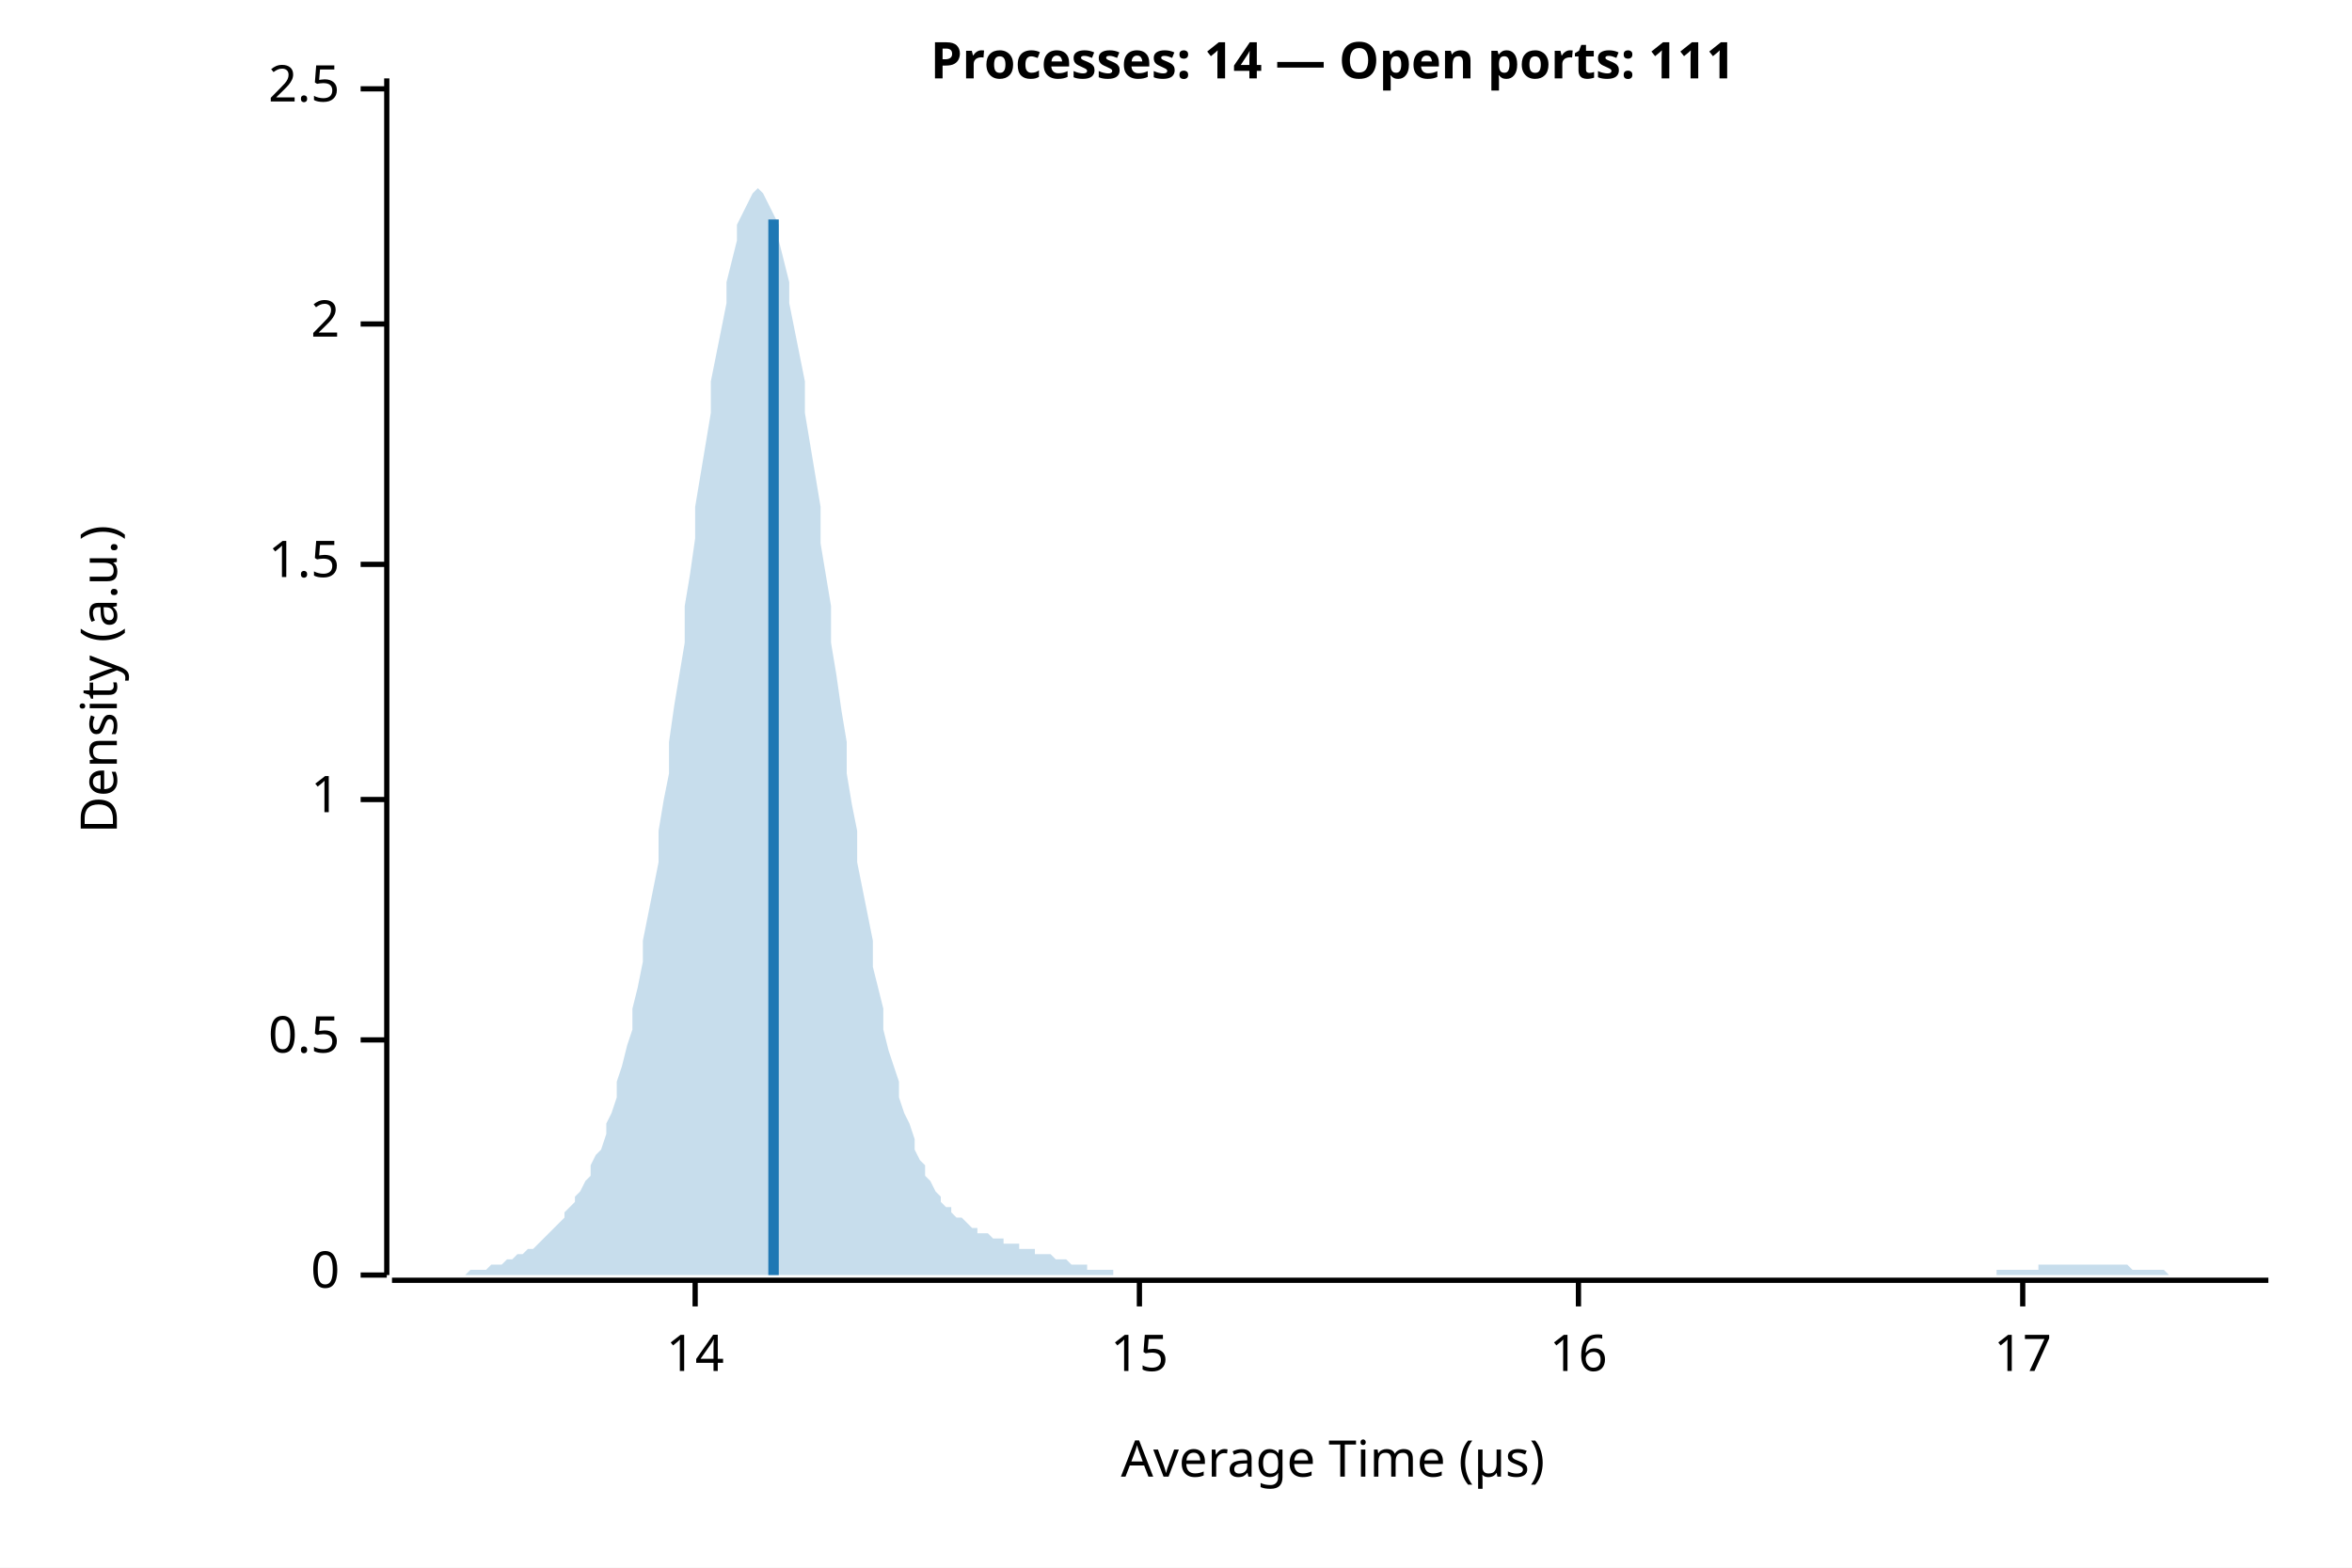
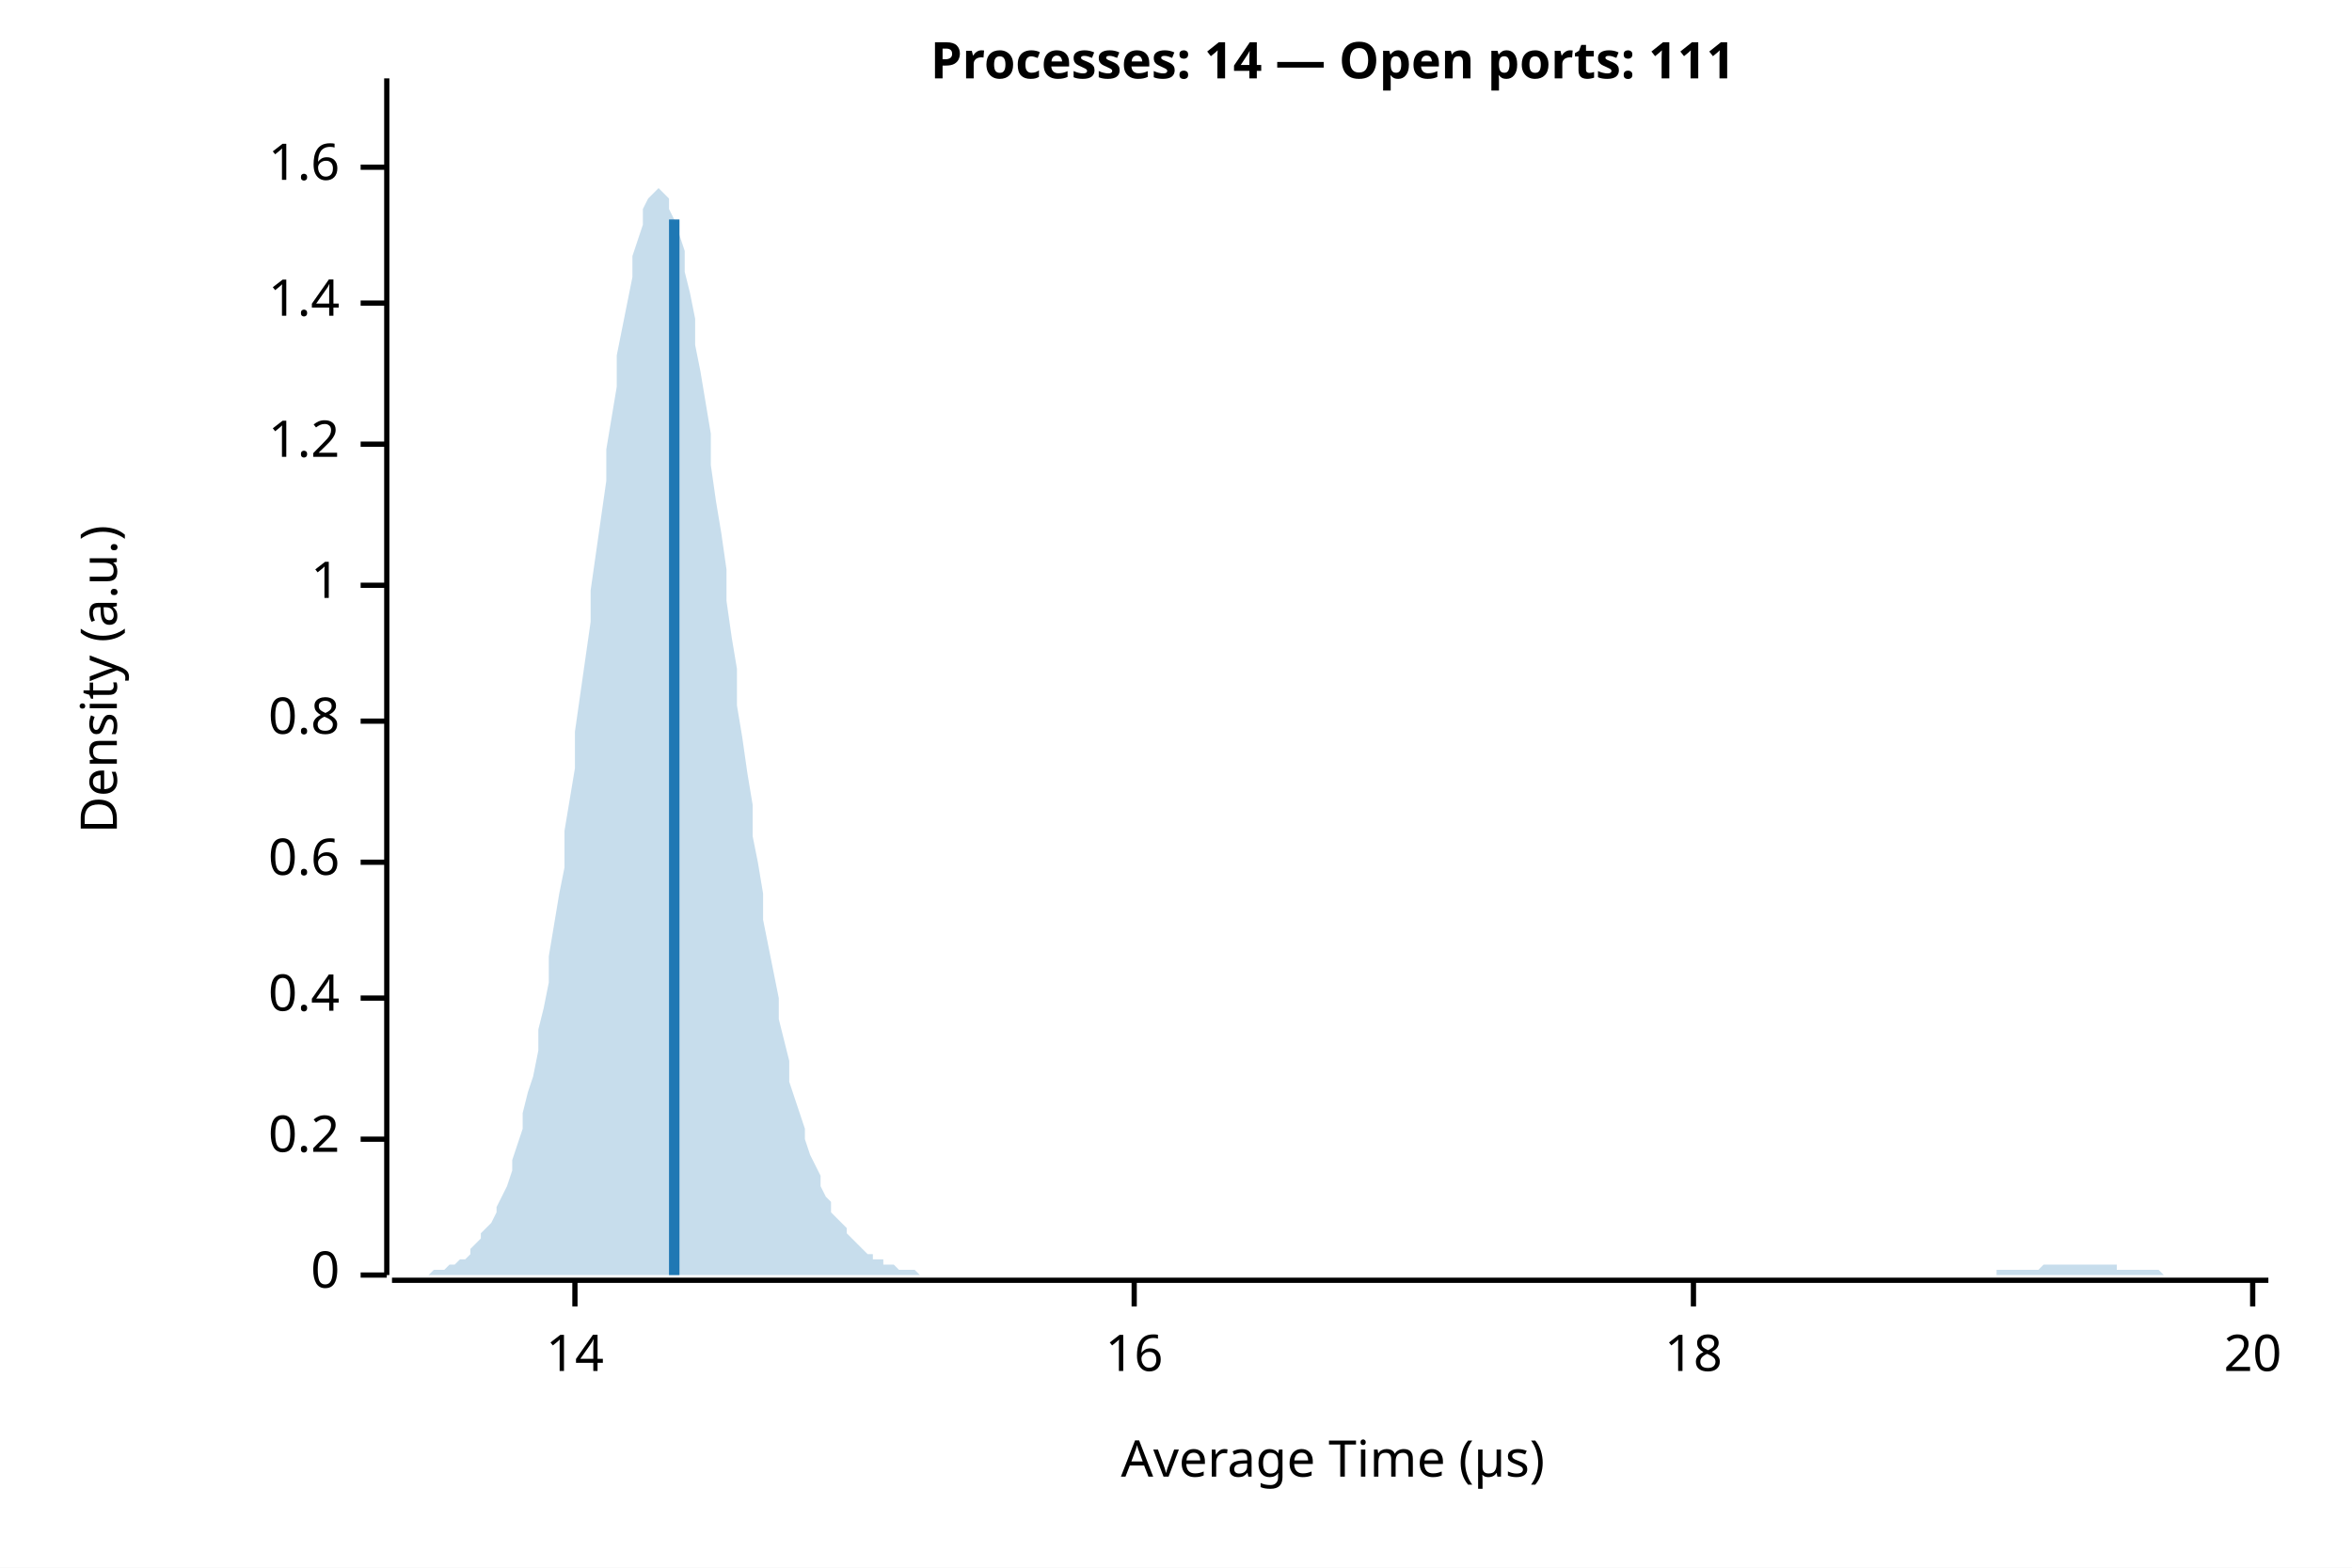
<svg xmlns="http://www.w3.org/2000/svg" width="450" height="300" viewBox="0 0 450 300">
  <rect width="100%" height="100%" fill="white" />
  <text x="255" y="15" font-weight="bold" text-anchor="middle" font-family="sans-serif" font-size="9.677" opacity="1" fill="#000000">Processes: 14 — Open ports: 111</text>
  <text x="15" y="130" dy="0.76em" text-anchor="middle" font-family="sans-serif" font-size="9.677" opacity="1" fill="#000000" transform="rotate(270, 15, 130)">
Density (a.u.)
</text>
  <text x="255" y="285" dy="-0.5ex" text-anchor="middle" font-family="sans-serif" font-size="9.677" opacity="1" fill="#000000">
Average Time (µs)
</text>
  <polyline fill="none" opacity="1" stroke="#000000" stroke-width="1" points="74,15 74,244 " />
  <text x="65" y="244" dy="0.5ex" text-anchor="end" font-family="sans-serif" font-size="9.677" opacity="1" fill="#000000">
0
</text>
  <polyline fill="none" opacity="1" stroke="#000000" stroke-width="1" points="69,244 74,244 " />
-   <text x="65" y="199" dy="0.5ex" text-anchor="end" font-family="sans-serif" font-size="9.677" opacity="1" fill="#000000">
- 0.5
+   <text x="65" y="218" dy="0.5ex" text-anchor="end" font-family="sans-serif" font-size="9.677" opacity="1" fill="#000000">
+ 0.2
</text>
-   <polyline fill="none" opacity="1" stroke="#000000" stroke-width="1" points="69,199 74,199 " />
-   <text x="65" y="153" dy="0.5ex" text-anchor="end" font-family="sans-serif" font-size="9.677" opacity="1" fill="#000000">
+   <polyline fill="none" opacity="1" stroke="#000000" stroke-width="1" points="69,218 74,218 " />
+   <text x="65" y="191" dy="0.5ex" text-anchor="end" font-family="sans-serif" font-size="9.677" opacity="1" fill="#000000">
+ 0.4
+ </text>
+   <polyline fill="none" opacity="1" stroke="#000000" stroke-width="1" points="69,191 74,191 " />
+   <text x="65" y="165" dy="0.5ex" text-anchor="end" font-family="sans-serif" font-size="9.677" opacity="1" fill="#000000">
+ 0.6
+ </text>
+   <polyline fill="none" opacity="1" stroke="#000000" stroke-width="1" points="69,165 74,165 " />
+   <text x="65" y="138" dy="0.5ex" text-anchor="end" font-family="sans-serif" font-size="9.677" opacity="1" fill="#000000">
+ 0.8
+ </text>
+   <polyline fill="none" opacity="1" stroke="#000000" stroke-width="1" points="69,138 74,138 " />
+   <text x="65" y="112" dy="0.5ex" text-anchor="end" font-family="sans-serif" font-size="9.677" opacity="1" fill="#000000">
1
</text>
-   <polyline fill="none" opacity="1" stroke="#000000" stroke-width="1" points="69,153 74,153 " />
-   <text x="65" y="108" dy="0.5ex" text-anchor="end" font-family="sans-serif" font-size="9.677" opacity="1" fill="#000000">
- 1.5
+   <polyline fill="none" opacity="1" stroke="#000000" stroke-width="1" points="69,112 74,112 " />
+   <text x="65" y="85" dy="0.5ex" text-anchor="end" font-family="sans-serif" font-size="9.677" opacity="1" fill="#000000">
+ 1.2
</text>
-   <polyline fill="none" opacity="1" stroke="#000000" stroke-width="1" points="69,108 74,108 " />
-   <text x="65" y="62" dy="0.5ex" text-anchor="end" font-family="sans-serif" font-size="9.677" opacity="1" fill="#000000">
- 2
+   <polyline fill="none" opacity="1" stroke="#000000" stroke-width="1" points="69,85 74,85 " />
+   <text x="65" y="58" dy="0.5ex" text-anchor="end" font-family="sans-serif" font-size="9.677" opacity="1" fill="#000000">
+ 1.4
</text>
-   <polyline fill="none" opacity="1" stroke="#000000" stroke-width="1" points="69,62 74,62 " />
-   <text x="65" y="17" dy="0.5ex" text-anchor="end" font-family="sans-serif" font-size="9.677" opacity="1" fill="#000000">
- 2.5
+   <polyline fill="none" opacity="1" stroke="#000000" stroke-width="1" points="69,58 74,58 " />
+   <text x="65" y="32" dy="0.5ex" text-anchor="end" font-family="sans-serif" font-size="9.677" opacity="1" fill="#000000">
+ 1.6
</text>
-   <polyline fill="none" opacity="1" stroke="#000000" stroke-width="1" points="69,17 74,17 " />
+   <polyline fill="none" opacity="1" stroke="#000000" stroke-width="1" points="69,32 74,32 " />
  <polyline fill="none" opacity="1" stroke="#000000" stroke-width="1" points="75,245 434,245 " />
-   <text x="133" y="255" dy="0.76em" text-anchor="middle" font-family="sans-serif" font-size="9.677" opacity="1" fill="#000000">
+   <text x="110" y="255" dy="0.76em" text-anchor="middle" font-family="sans-serif" font-size="9.677" opacity="1" fill="#000000">
14
</text>
-   <polyline fill="none" opacity="1" stroke="#000000" stroke-width="1" points="133,245 133,250 " />
-   <text x="218" y="255" dy="0.76em" text-anchor="middle" font-family="sans-serif" font-size="9.677" opacity="1" fill="#000000">
- 15
- </text>
-   <polyline fill="none" opacity="1" stroke="#000000" stroke-width="1" points="218,245 218,250 " />
-   <text x="302" y="255" dy="0.76em" text-anchor="middle" font-family="sans-serif" font-size="9.677" opacity="1" fill="#000000">
+   <polyline fill="none" opacity="1" stroke="#000000" stroke-width="1" points="110,245 110,250 " />
+   <text x="217" y="255" dy="0.76em" text-anchor="middle" font-family="sans-serif" font-size="9.677" opacity="1" fill="#000000">
16
</text>
-   <polyline fill="none" opacity="1" stroke="#000000" stroke-width="1" points="302,245 302,250 " />
-   <text x="387" y="255" dy="0.76em" text-anchor="middle" font-family="sans-serif" font-size="9.677" opacity="1" fill="#000000">
- 17
+   <polyline fill="none" opacity="1" stroke="#000000" stroke-width="1" points="217,245 217,250 " />
+   <text x="324" y="255" dy="0.76em" text-anchor="middle" font-family="sans-serif" font-size="9.677" opacity="1" fill="#000000">
+ 18
</text>
-   <polyline fill="none" opacity="1" stroke="#000000" stroke-width="1" points="387,245 387,250 " />
-   <polygon opacity="0.25" fill="#1F78B4" points="75,244 75,244 76,244 77,244 77,244 78,244 79,244 80,244 80,244 81,244 82,244 82,244 83,244 84,244 85,244 85,244 86,244 87,244 87,244 88,244 89,244 90,243 90,243 91,243 92,243 92,243 93,243 94,242 95,242 95,242 96,242 97,241 98,241 98,241 99,240 100,240 100,240 101,239 102,239 103,238 103,238 104,237 105,236 105,236 106,235 107,234 108,233 108,232 109,231 110,230 110,229 111,228 112,226 113,225 113,223 114,221 115,220 116,217 116,215 117,213 118,210 118,207 119,204 120,200 121,197 121,193 122,189 123,184 123,180 124,175 125,170 126,165 126,159 127,153 128,148 128,142 129,135 130,129 131,123 131,116 132,110 133,103 133,97 134,91 135,85 136,79 136,73 137,68 138,63 139,58 139,54 140,50 141,46 141,43 142,41 143,39 144,37 144,37 145,36 146,37 146,37 147,39 148,41 149,43 149,46 150,50 151,54 151,58 152,63 153,68 154,73 154,79 155,85 156,91 157,97 157,104 158,110 159,116 159,123 160,129 161,136 162,142 162,148 163,154 164,159 164,165 165,170 166,175 167,180 167,185 168,189 169,193 169,197 170,201 171,204 172,207 172,210 173,213 174,215 175,218 175,220 176,222 177,223 177,225 178,226 179,228 180,229 180,230 181,231 182,231 182,232 183,233 184,233 185,234 185,234 186,235 187,235 187,236 188,236 189,236 190,237 190,237 191,237 192,237 192,238 193,238 194,238 195,238 195,239 196,239 197,239 198,239 198,240 199,240 200,240 200,240 201,240 202,241 203,241 203,241 204,241 205,242 205,242 206,242 207,242 208,242 208,243 209,243 210,243 210,243 211,243 212,243 213,243 213,244 214,244 215,244 216,244 216,244 217,244 218,244 218,244 219,244 220,244 221,244 221,244 222,244 223,244 223,244 224,244 225,244 226,244 226,244 227,244 228,244 228,244 229,244 230,244 231,244 231,244 232,244 233,244 233,244 234,244 235,244 236,244 236,244 237,244 238,244 239,244 239,244 240,244 241,244 241,244 242,244 243,244 244,244 244,244 245,244 246,244 246,244 247,244 248,244 249,244 249,244 250,244 251,244 251,244 252,244 253,244 254,244 254,244 255,244 256,244 257,244 257,244 258,244 259,244 259,244 260,244 261,244 262,244 262,244 263,244 264,244 264,244 265,244 266,244 267,244 267,244 268,244 269,244 269,244 270,244 271,244 272,244 272,244 273,244 274,244 275,244 275,244 276,244 277,244 277,244 278,244 279,244 280,244 280,244 281,244 282,244 282,244 283,244 284,244 285,244 285,244 286,244 287,244 287,244 288,244 289,244 290,244 290,244 291,244 292,244 292,244 293,244 294,244 295,244 295,244 296,244 297,244 298,244 298,244 299,244 300,244 300,244 301,244 302,244 303,244 303,244 304,244 305,244 305,244 306,244 307,244 308,244 308,244 309,244 310,244 310,244 311,244 312,244 313,244 313,244 314,244 315,244 316,244 316,244 317,244 318,244 318,244 319,244 320,244 321,244 321,244 322,244 323,244 323,244 324,244 325,244 326,244 326,244 327,244 328,244 328,244 329,244 330,244 331,244 331,244 332,244 333,244 333,244 334,244 335,244 336,244 336,244 337,244 338,244 339,244 339,244 340,244 341,244 341,244 342,244 343,244 344,244 344,244 345,244 346,244 346,244 347,244 348,244 349,244 349,244 350,244 351,244 351,244 352,244 353,244 354,244 354,244 355,244 356,244 357,244 357,244 358,244 359,244 359,244 360,244 361,244 362,244 362,244 363,244 364,244 364,244 365,244 366,244 367,244 367,244 368,244 369,244 369,244 370,244 371,244 372,244 372,244 373,244 374,244 375,244 375,244 376,244 377,244 377,244 378,244 379,244 380,244 380,244 381,244 382,244 382,243 383,243 384,243 385,243 385,243 386,243 387,243 387,243 388,243 389,243 390,243 390,242 391,242 392,242 392,242 393,242 394,242 395,242 395,242 396,242 397,242 398,242 398,242 399,242 400,242 400,242 401,242 402,242 403,242 403,242 404,242 405,242 405,242 406,242 407,242 408,243 408,243 409,243 410,243 410,243 411,243 412,243 413,243 413,243 414,243 415,244 416,244 416,244 417,244 418,244 418,244 419,244 420,244 421,244 421,244 422,244 423,244 423,244 424,244 425,244 426,244 426,244 427,244 428,244 428,244 429,244 430,244 431,244 431,244 432,244 433,244 434,244 434,244 75,244 " />
-   <polyline fill="none" opacity="1" stroke="#1F78B4" stroke-width="2" points="148,244 148,42 " />
+   <polyline fill="none" opacity="1" stroke="#000000" stroke-width="1" points="324,245 324,250 " />
+   <text x="431" y="255" dy="0.76em" text-anchor="middle" font-family="sans-serif" font-size="9.677" opacity="1" fill="#000000">
+ 20
+ </text>
+   <polyline fill="none" opacity="1" stroke="#000000" stroke-width="1" points="431,245 431,250 " />
+   <polygon opacity="0.25" fill="#1F78B4" points="75,244 75,244 76,244 77,244 77,244 78,244 79,244 80,244 80,244 81,244 82,244 82,244 83,243 84,243 85,243 85,243 86,242 87,242 87,242 88,241 89,241 90,240 90,239 91,238 92,237 92,236 93,235 94,234 95,232 95,231 96,229 97,227 98,224 98,222 99,219 100,216 100,213 101,209 102,206 103,201 103,197 104,193 105,188 105,183 106,177 107,171 108,166 108,159 109,153 110,147 110,140 111,133 112,126 113,119 113,113 114,106 115,99 116,92 116,86 117,80 118,74 118,68 119,63 120,58 121,53 121,49 122,46 123,43 123,40 124,38 125,37 126,36 126,36 127,37 128,38 128,40 129,42 130,45 131,48 131,52 132,56 133,61 133,66 134,71 135,77 136,83 136,89 137,96 138,102 139,109 139,115 140,122 141,128 141,135 142,141 143,148 144,154 144,160 145,165 146,171 146,176 147,181 148,186 149,191 149,195 150,199 151,203 151,207 152,210 153,213 154,216 154,218 155,221 156,223 157,225 157,227 158,229 159,230 159,232 160,233 161,234 162,235 162,236 163,237 164,238 164,238 165,239 166,240 167,240 167,241 168,241 169,241 169,242 170,242 171,242 172,243 172,243 173,243 174,243 175,243 175,243 176,244 177,244 177,244 178,244 179,244 180,244 180,244 181,244 182,244 182,244 183,244 184,244 185,244 185,244 186,244 187,244 187,244 188,244 189,244 190,244 190,244 191,244 192,244 192,244 193,244 194,244 195,244 195,244 196,244 197,244 198,244 198,244 199,244 200,244 200,244 201,244 202,244 203,244 203,244 204,244 205,244 205,244 206,244 207,244 208,244 208,244 209,244 210,244 210,244 211,244 212,244 213,244 213,244 214,244 215,244 216,244 216,244 217,244 218,244 218,244 219,244 220,244 221,244 221,244 222,244 223,244 223,244 224,244 225,244 226,244 226,244 227,244 228,244 228,244 229,244 230,244 231,244 231,244 232,244 233,244 233,244 234,244 235,244 236,244 236,244 237,244 238,244 239,244 239,244 240,244 241,244 241,244 242,244 243,244 244,244 244,244 245,244 246,244 246,244 247,244 248,244 249,244 249,244 250,244 251,244 251,244 252,244 253,244 254,244 254,244 255,244 256,244 257,244 257,244 258,244 259,244 259,244 260,244 261,244 262,244 262,244 263,244 264,244 264,244 265,244 266,244 267,244 267,244 268,244 269,244 269,244 270,244 271,244 272,244 272,244 273,244 274,244 275,244 275,244 276,244 277,244 277,244 278,244 279,244 280,244 280,244 281,244 282,244 282,244 283,244 284,244 285,244 285,244 286,244 287,244 287,244 288,244 289,244 290,244 290,244 291,244 292,244 292,244 293,244 294,244 295,244 295,244 296,244 297,244 298,244 298,244 299,244 300,244 300,244 301,244 302,244 303,244 303,244 304,244 305,244 305,244 306,244 307,244 308,244 308,244 309,244 310,244 310,244 311,244 312,244 313,244 313,244 314,244 315,244 316,244 316,244 317,244 318,244 318,244 319,244 320,244 321,244 321,244 322,244 323,244 323,244 324,244 325,244 326,244 326,244 327,244 328,244 328,244 329,244 330,244 331,244 331,244 332,244 333,244 333,244 334,244 335,244 336,244 336,244 337,244 338,244 339,244 339,244 340,244 341,244 341,244 342,244 343,244 344,244 344,244 345,244 346,244 346,244 347,244 348,244 349,244 349,244 350,244 351,244 351,244 352,244 353,244 354,244 354,244 355,244 356,244 357,244 357,244 358,244 359,244 359,244 360,244 361,244 362,244 362,244 363,244 364,244 364,244 365,244 366,244 367,244 367,244 368,244 369,244 369,244 370,244 371,244 372,244 372,244 373,244 374,244 375,244 375,244 376,244 377,244 377,244 378,244 379,244 380,244 380,244 381,244 382,244 382,243 383,243 384,243 385,243 385,243 386,243 387,243 387,243 388,243 389,243 390,243 390,243 391,242 392,242 392,242 393,242 394,242 395,242 395,242 396,242 397,242 398,242 398,242 399,242 400,242 400,242 401,242 402,242 403,242 403,242 404,242 405,242 405,243 406,243 407,243 408,243 408,243 409,243 410,243 410,243 411,243 412,243 413,243 413,243 414,244 415,244 416,244 416,244 417,244 418,244 418,244 419,244 420,244 421,244 421,244 422,244 423,244 423,244 424,244 425,244 426,244 426,244 427,244 428,244 428,244 429,244 430,244 431,244 431,244 432,244 433,244 434,244 434,244 75,244 " />
+   <polyline fill="none" opacity="1" stroke="#1F78B4" stroke-width="2" points="129,244 129,42 " />
</svg>
